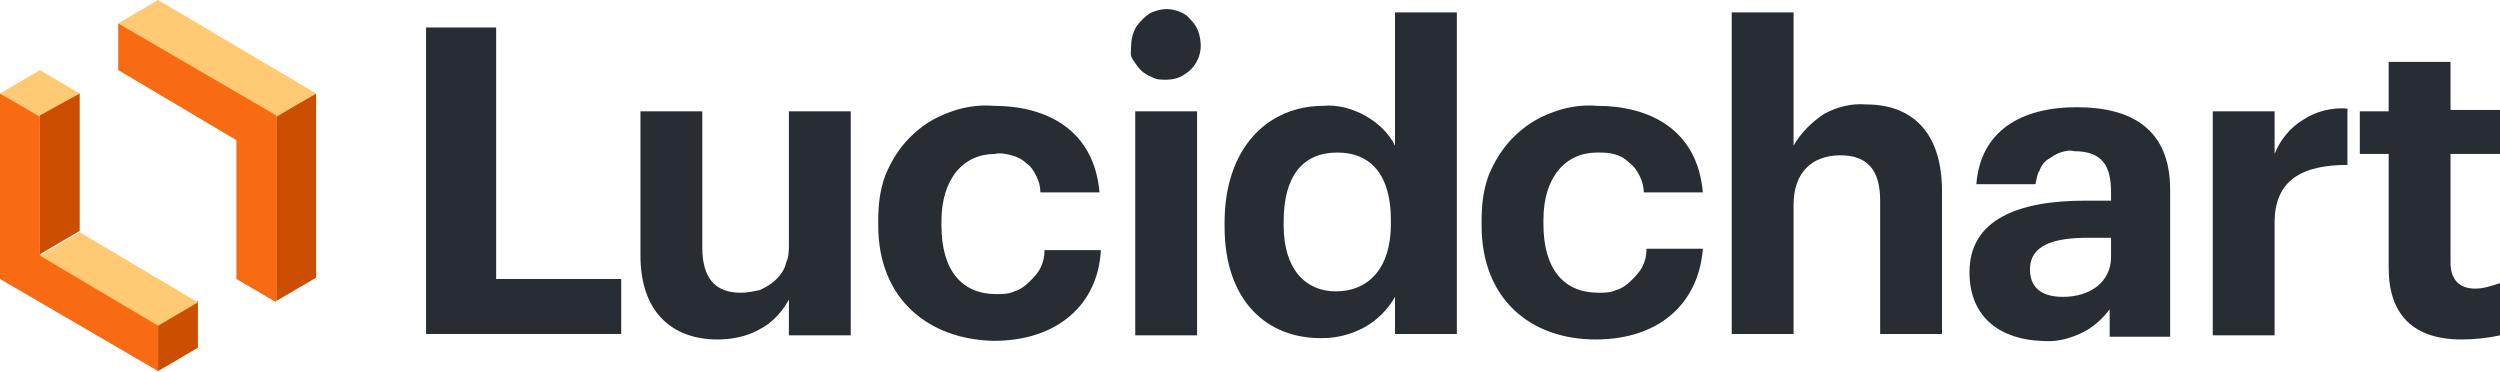
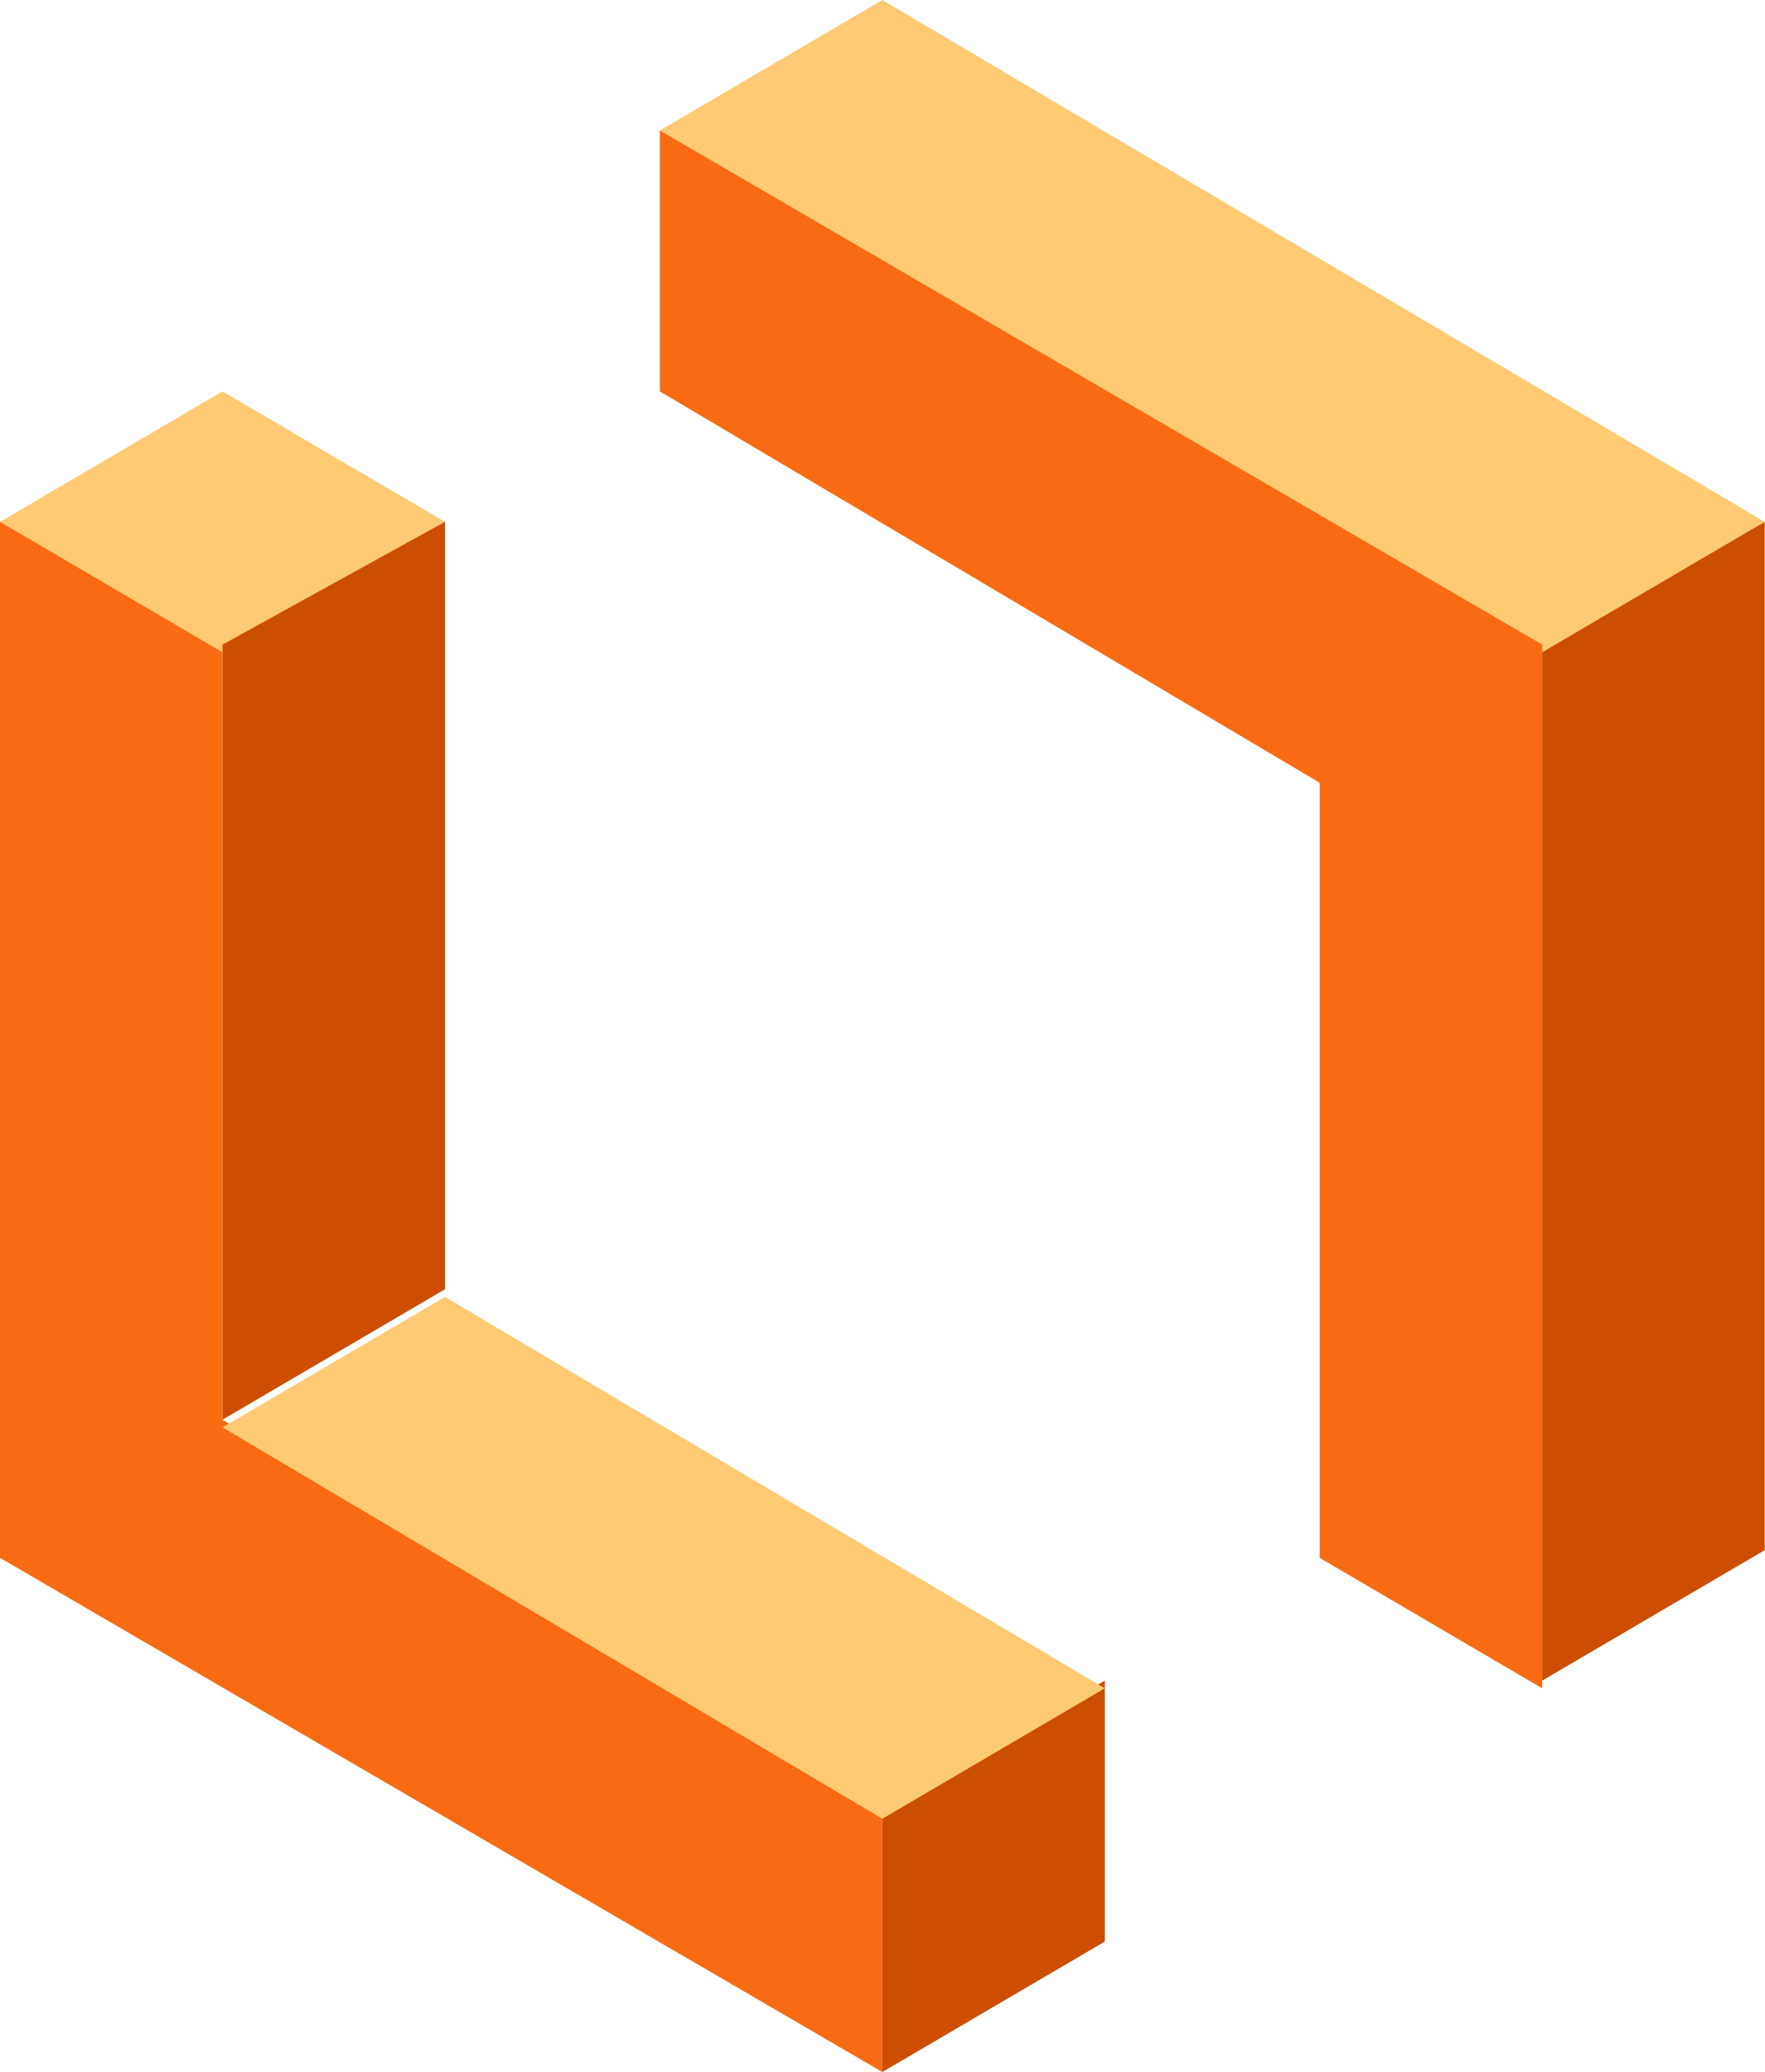
- <svg xmlns="http://www.w3.org/2000/svg" version="1.1" id="Layer_1" x="0px" y="0px" viewBox="0 0 181.9 27" style="enable-background:new 0 0 181.9 27;" xml:space="preserve">
+ <svg xmlns="http://www.w3.org/2000/svg" version="1.1" id="Layer_1" x="0px" y="0px" viewBox="0 0 23 27" style="enable-background:new 0 0 23 27;" xml:space="preserve">
  <style type="text/css">
- 	.st0{fill:#282C33;}
- 	.st1{fill:#F96B13;}
- 	.st2{fill:#CC4E00;}
- 	.st3{fill:#FFCA73;}
+ 	.st0{fill:#F96B13;}
+ 	.st1{fill:#CC4E00;}
+ 	.st2{fill:#FFCA73;}
</style>
-   <path class="st0" d="M31,2h5.1v18.3h9.1v4H31V2z" />
-   <path class="st0" d="M46.6,18.6V8.1h4.5V18c0,2.2,0.9,3.3,2.8,3.3c0.5,0,0.9-0.1,1.4-0.2c0.4-0.2,0.8-0.4,1.2-0.8  c0.3-0.3,0.6-0.7,0.7-1.2c0.2-0.4,0.2-0.9,0.2-1.4V8.1h4.5v16.3h-4.5v-2.6c-0.5,0.9-1.2,1.7-2.2,2.2c-0.9,0.5-2,0.7-3,0.7  C49,24.7,46.6,22.8,46.6,18.6z" />
-   <path class="st0" d="M63.9,16.4v-0.3c0-1.1,0.1-2.2,0.5-3.3c0.4-1,1-2,1.8-2.8c0.8-0.8,1.7-1.4,2.8-1.8c1-0.4,2.2-0.6,3.3-0.5  c3.8,0,7.3,1.7,7.7,6.3h-4.3c0-0.4-0.1-0.8-0.3-1.2c-0.2-0.4-0.4-0.7-0.7-0.9c-0.3-0.3-0.7-0.5-1.1-0.6c-0.4-0.1-0.8-0.2-1.2-0.1  c-2.3,0-3.9,1.8-3.9,4.9v0.3c0,3.3,1.5,5,4,5c0.4,0,0.9,0,1.3-0.2c0.4-0.1,0.8-0.4,1.1-0.7c0.3-0.3,0.6-0.6,0.8-1  c0.2-0.4,0.3-0.8,0.3-1.3h4.1c-0.2,3.9-3.1,6.6-7.8,6.6C67.6,24.7,63.9,21.8,63.9,16.4z" />
-   <path class="st0" d="M82.3,3.4c0-0.5,0.1-1,0.4-1.5c0.3-0.4,0.7-0.8,1.1-1c0.5-0.2,1-0.3,1.5-0.2c0.5,0.1,1,0.3,1.3,0.7  c0.4,0.4,0.6,0.8,0.7,1.3c0.1,0.5,0.1,1-0.1,1.5c-0.2,0.5-0.5,0.9-1,1.2c-0.4,0.3-0.9,0.4-1.4,0.4c-0.3,0-0.7,0-1-0.2  c-0.3-0.1-0.6-0.3-0.8-0.5s-0.4-0.5-0.6-0.8S82.3,3.7,82.3,3.4z M82.6,8.1h4.5v16.3h-4.5V8.1z" />
-   <path class="st0" d="M89.1,16.5v-0.3c0-5.4,3.1-8.5,7.2-8.5c1-0.1,2.1,0.2,3,0.7c0.9,0.5,1.7,1.2,2.2,2.2V0.9h4.5v23.4h-4.5v-2.7  c-0.5,0.9-1.3,1.7-2.2,2.2c-0.9,0.5-2,0.8-3,0.8C92.2,24.7,89.1,21.9,89.1,16.5z M101.2,16.3V16c0-3.2-1.4-4.9-3.9-4.9  s-3.9,1.7-3.9,5v0.3c0,3.2,1.6,4.8,3.8,4.8C99.5,21.2,101.2,19.6,101.2,16.3z" />
-   <path class="st0" d="M107.8,16.4v-0.3c0-1.1,0.1-2.2,0.5-3.3c0.4-1,1-2,1.8-2.8c0.8-0.8,1.7-1.4,2.8-1.8c1-0.4,2.2-0.6,3.3-0.5  c3.8,0,7.3,1.7,7.7,6.3h-4.3c0-0.4-0.1-0.8-0.3-1.2c-0.2-0.4-0.4-0.7-0.8-1c-0.3-0.3-0.7-0.5-1.1-0.6c-0.4-0.1-0.8-0.1-1.2-0.1  c-2.3,0-3.9,1.8-3.9,4.9v0.3c0,3.3,1.5,5,4,5c0.4,0,0.9,0,1.3-0.2c0.4-0.1,0.8-0.4,1.1-0.7c0.3-0.3,0.6-0.6,0.8-1  c0.2-0.4,0.3-0.8,0.3-1.3h4.1c-0.3,3.9-3.1,6.6-7.8,6.6C111.4,24.7,107.8,21.8,107.8,16.4z" />
-   <path class="st0" d="M126,0.9h4.5v9.7c0.5-0.9,1.3-1.7,2.2-2.3c0.9-0.5,2-0.8,3.1-0.7c3.2,0,5.5,1.9,5.5,6.3v10.4h-4.5v-9.7  c0-2.2-0.9-3.3-2.9-3.3s-3.4,1.2-3.4,3.6v9.4H126V0.9z" />
-   <path class="st0" d="M143.3,19.8c0-3.8,3.5-5.2,8.4-5.2h1.9V14c0-1.9-0.6-3-2.7-3c-0.3-0.1-0.7,0-1,0.1c-0.3,0.1-0.6,0.3-0.9,0.5  s-0.5,0.5-0.6,0.8c-0.2,0.3-0.2,0.6-0.3,1h-4.3c0.3-3.9,3.3-5.6,7.3-5.6c4,0,6.8,1.6,6.8,6v10.7h-4.4v-2c-0.6,0.8-1.3,1.4-2.2,1.8  c-0.9,0.4-1.8,0.6-2.8,0.5C145.8,24.7,143.3,23.3,143.3,19.8z M153.6,18.7v-1.4h-1.7c-2.6,0-4.2,0.6-4.2,2.3c0,1.2,0.7,2,2.4,2  C152.1,21.6,153.6,20.5,153.6,18.7L153.6,18.7z" />
-   <path class="st0" d="M161,8.1h4.5v3.1c0.4-1,1.1-1.9,2.1-2.5c0.9-0.6,2.1-0.9,3.2-0.8V12c-3.3,0-5.3,1.1-5.3,4.2v8.2H161V8.1z" />
-   <path class="st0" d="M173.8,19.5v-8.3h-2.1V8.1h2.1V4.5h4.5v3.5h3.6v3.2h-3.6v7.9c0,1.3,0.7,1.9,1.8,1.9c0.6,0,1.2-0.2,1.8-0.4v3.8  c-0.9,0.2-1.9,0.3-2.8,0.3C175.6,24.7,173.8,22.9,173.8,19.5z" />
-   <path class="st1" d="M0,6.8v13.5L11.5,27v-3.4l-8.6-5.1V8.4L0,6.8z" />
-   <path class="st2" d="M20.1,8.4v13.5l2.9-1.7V6.8L20.1,8.4z" />
-   <path class="st3" d="M8.6,1.7l11.5,6.8L23,6.8L11.5,0L8.6,1.7z" />
-   <path class="st3" d="M0,6.8l2.9,1.7l2.9-1.7L2.9,5.1L0,6.8z" />
-   <path class="st2" d="M2.9,8.4v10.1l2.9-1.7V6.8L2.9,8.4z" />
-   <path class="st2" d="M11.5,23.6V27l2.9-1.7v-3.4L11.5,23.6z" />
-   <path class="st3" d="M2.9,18.6l8.6,5.1l2.9-1.7l-8.6-5.1L2.9,18.6z" />
-   <path class="st1" d="M8.6,1.7v3.4l8.6,5.1v10.1l2.9,1.7V8.4L8.6,1.7z" />
+   <path class="st0" d="M0,6.8v13.5L11.5,27v-3.4l-8.6-5.1V8.4L0,6.8z" />
+   <path class="st1" d="M20.1,8.4v13.5l2.9-1.7V6.8L20.1,8.4z" />
+   <path class="st2" d="M8.6,1.7l11.5,6.8L23,6.8L11.5,0L8.6,1.7z" />
+   <path class="st2" d="M0,6.8l2.9,1.7l2.9-1.7L2.9,5.1L0,6.8z" />
+   <path class="st1" d="M2.9,8.4v10.1l2.9-1.7v-10L2.9,8.4z" />
+   <path class="st1" d="M11.5,23.6V27l2.9-1.7v-3.4L11.5,23.6z" />
+   <path class="st2" d="M2.9,18.6l8.6,5.1l2.9-1.7l-8.6-5.1L2.9,18.6z" />
+   <path class="st0" d="M8.6,1.7v3.4l8.6,5.1v10.1l2.9,1.7V8.4L8.6,1.7z" />
</svg>
